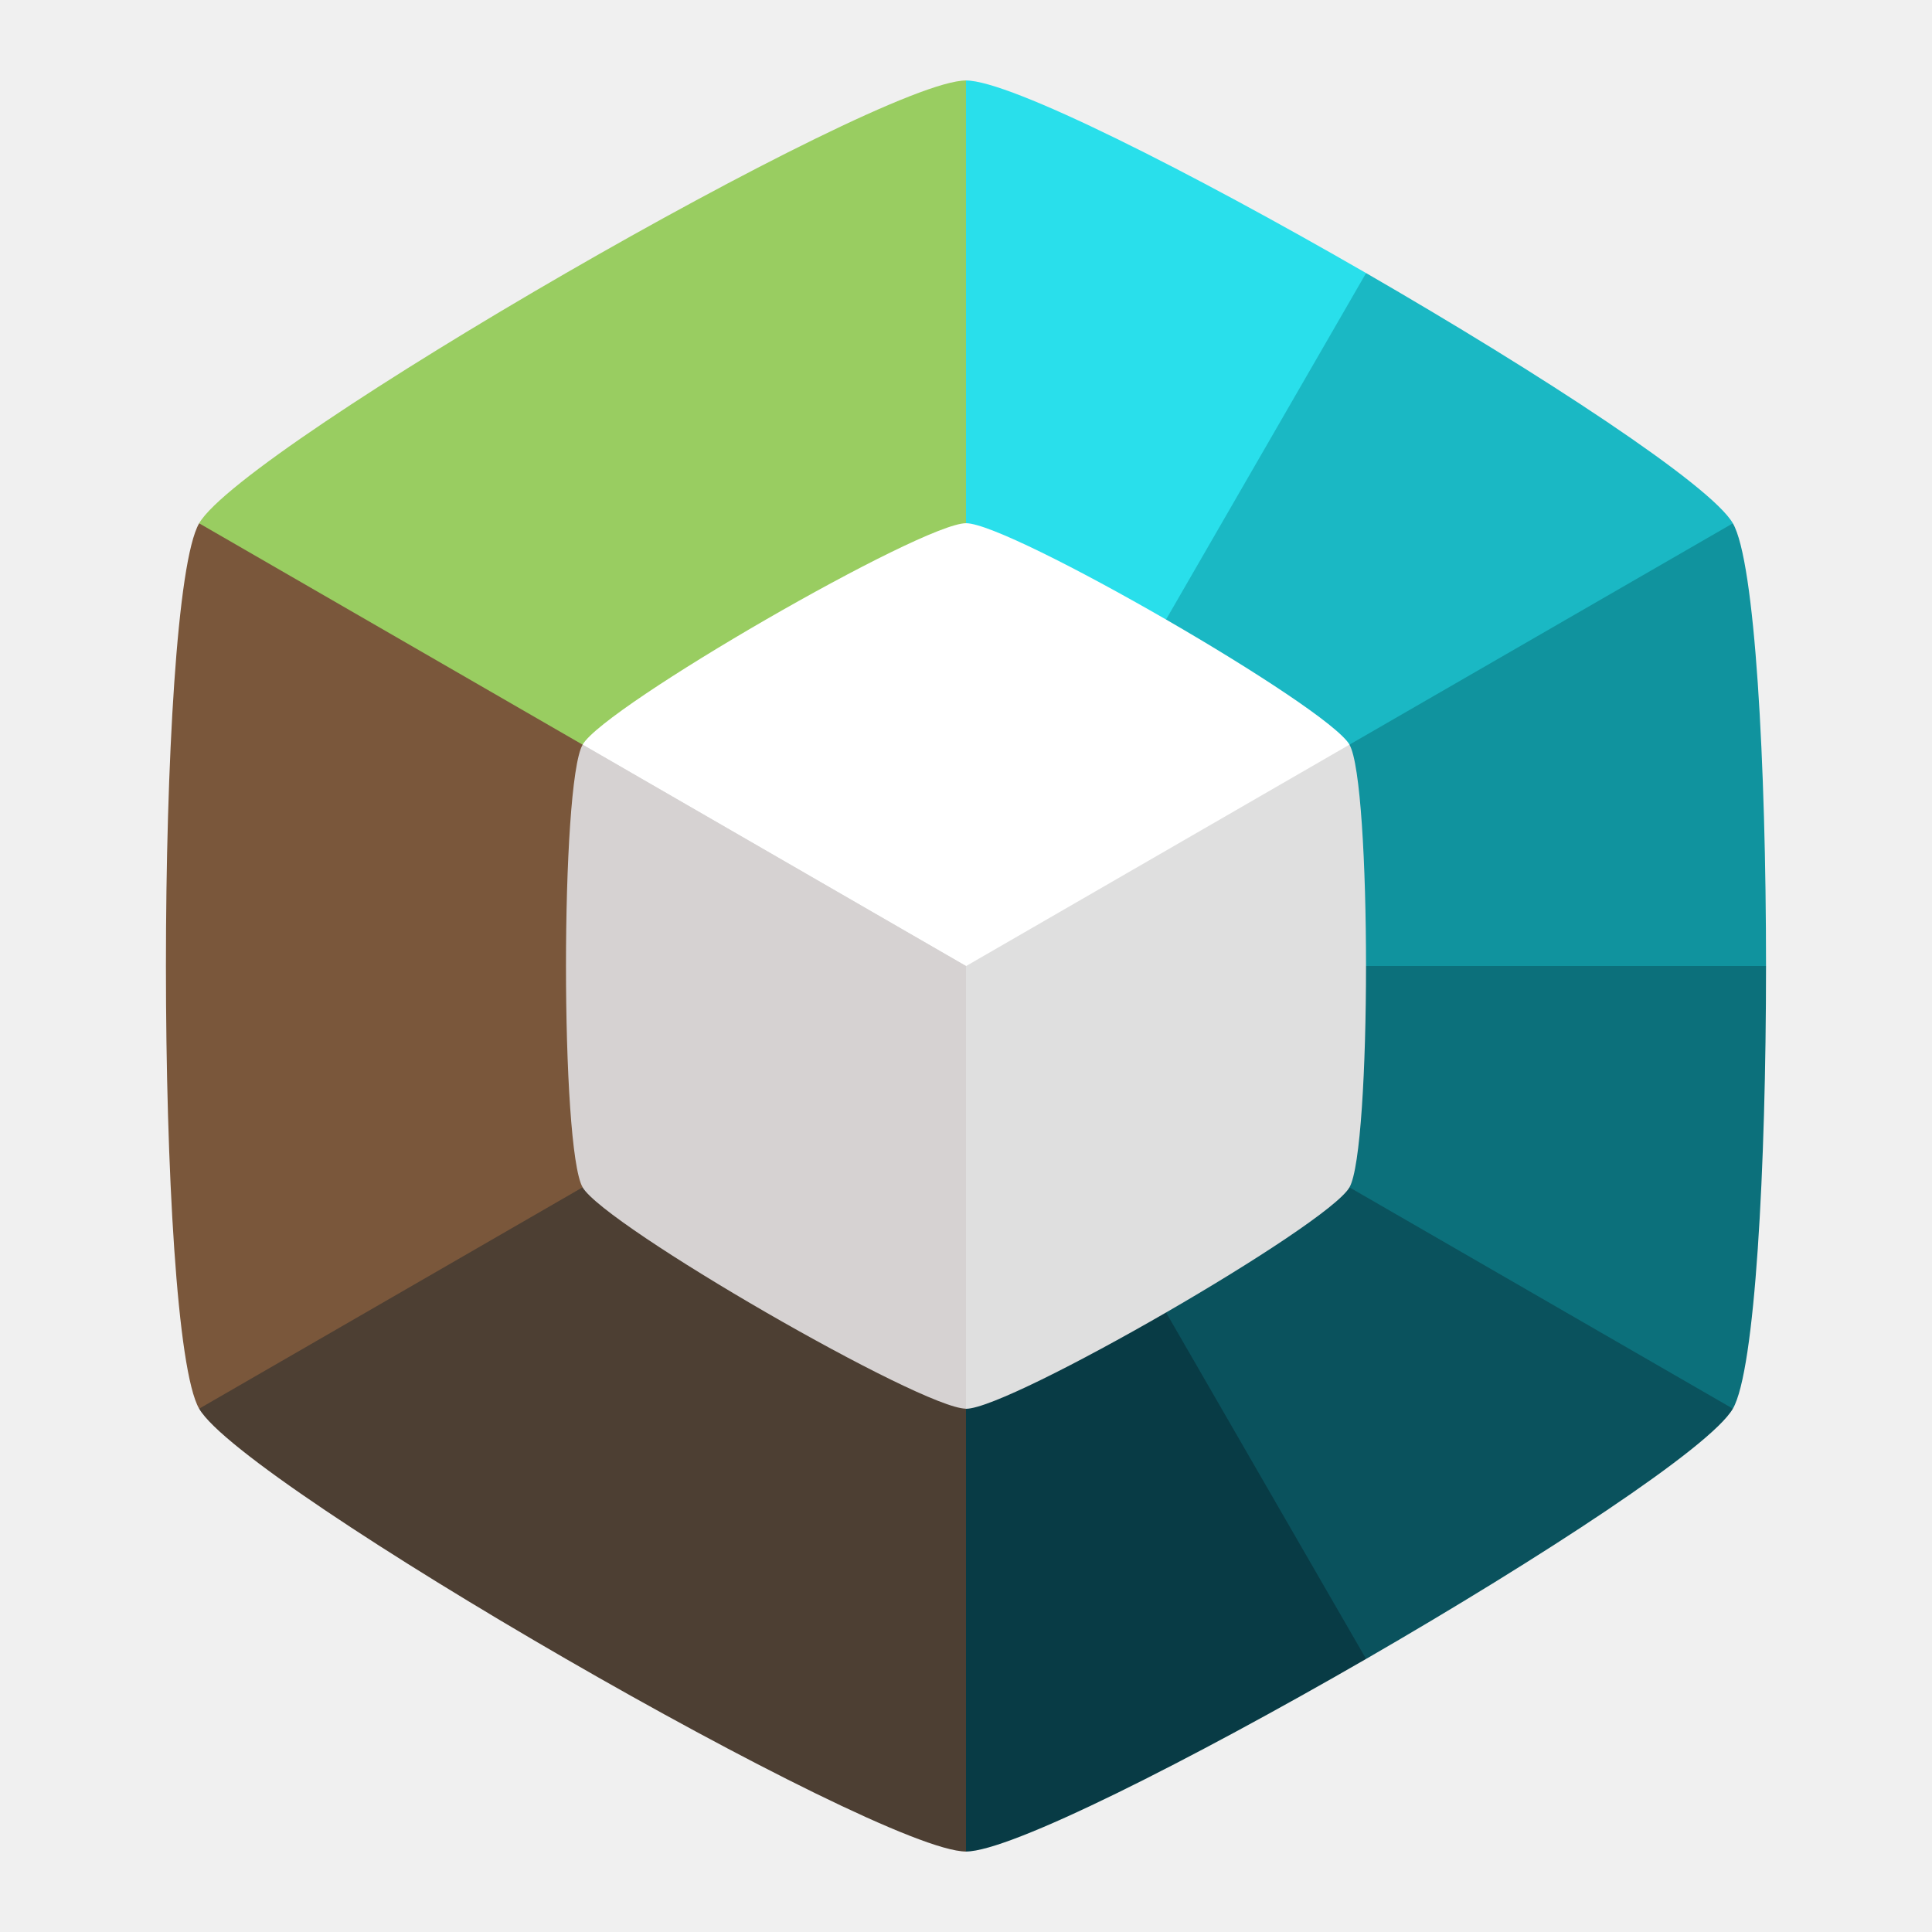
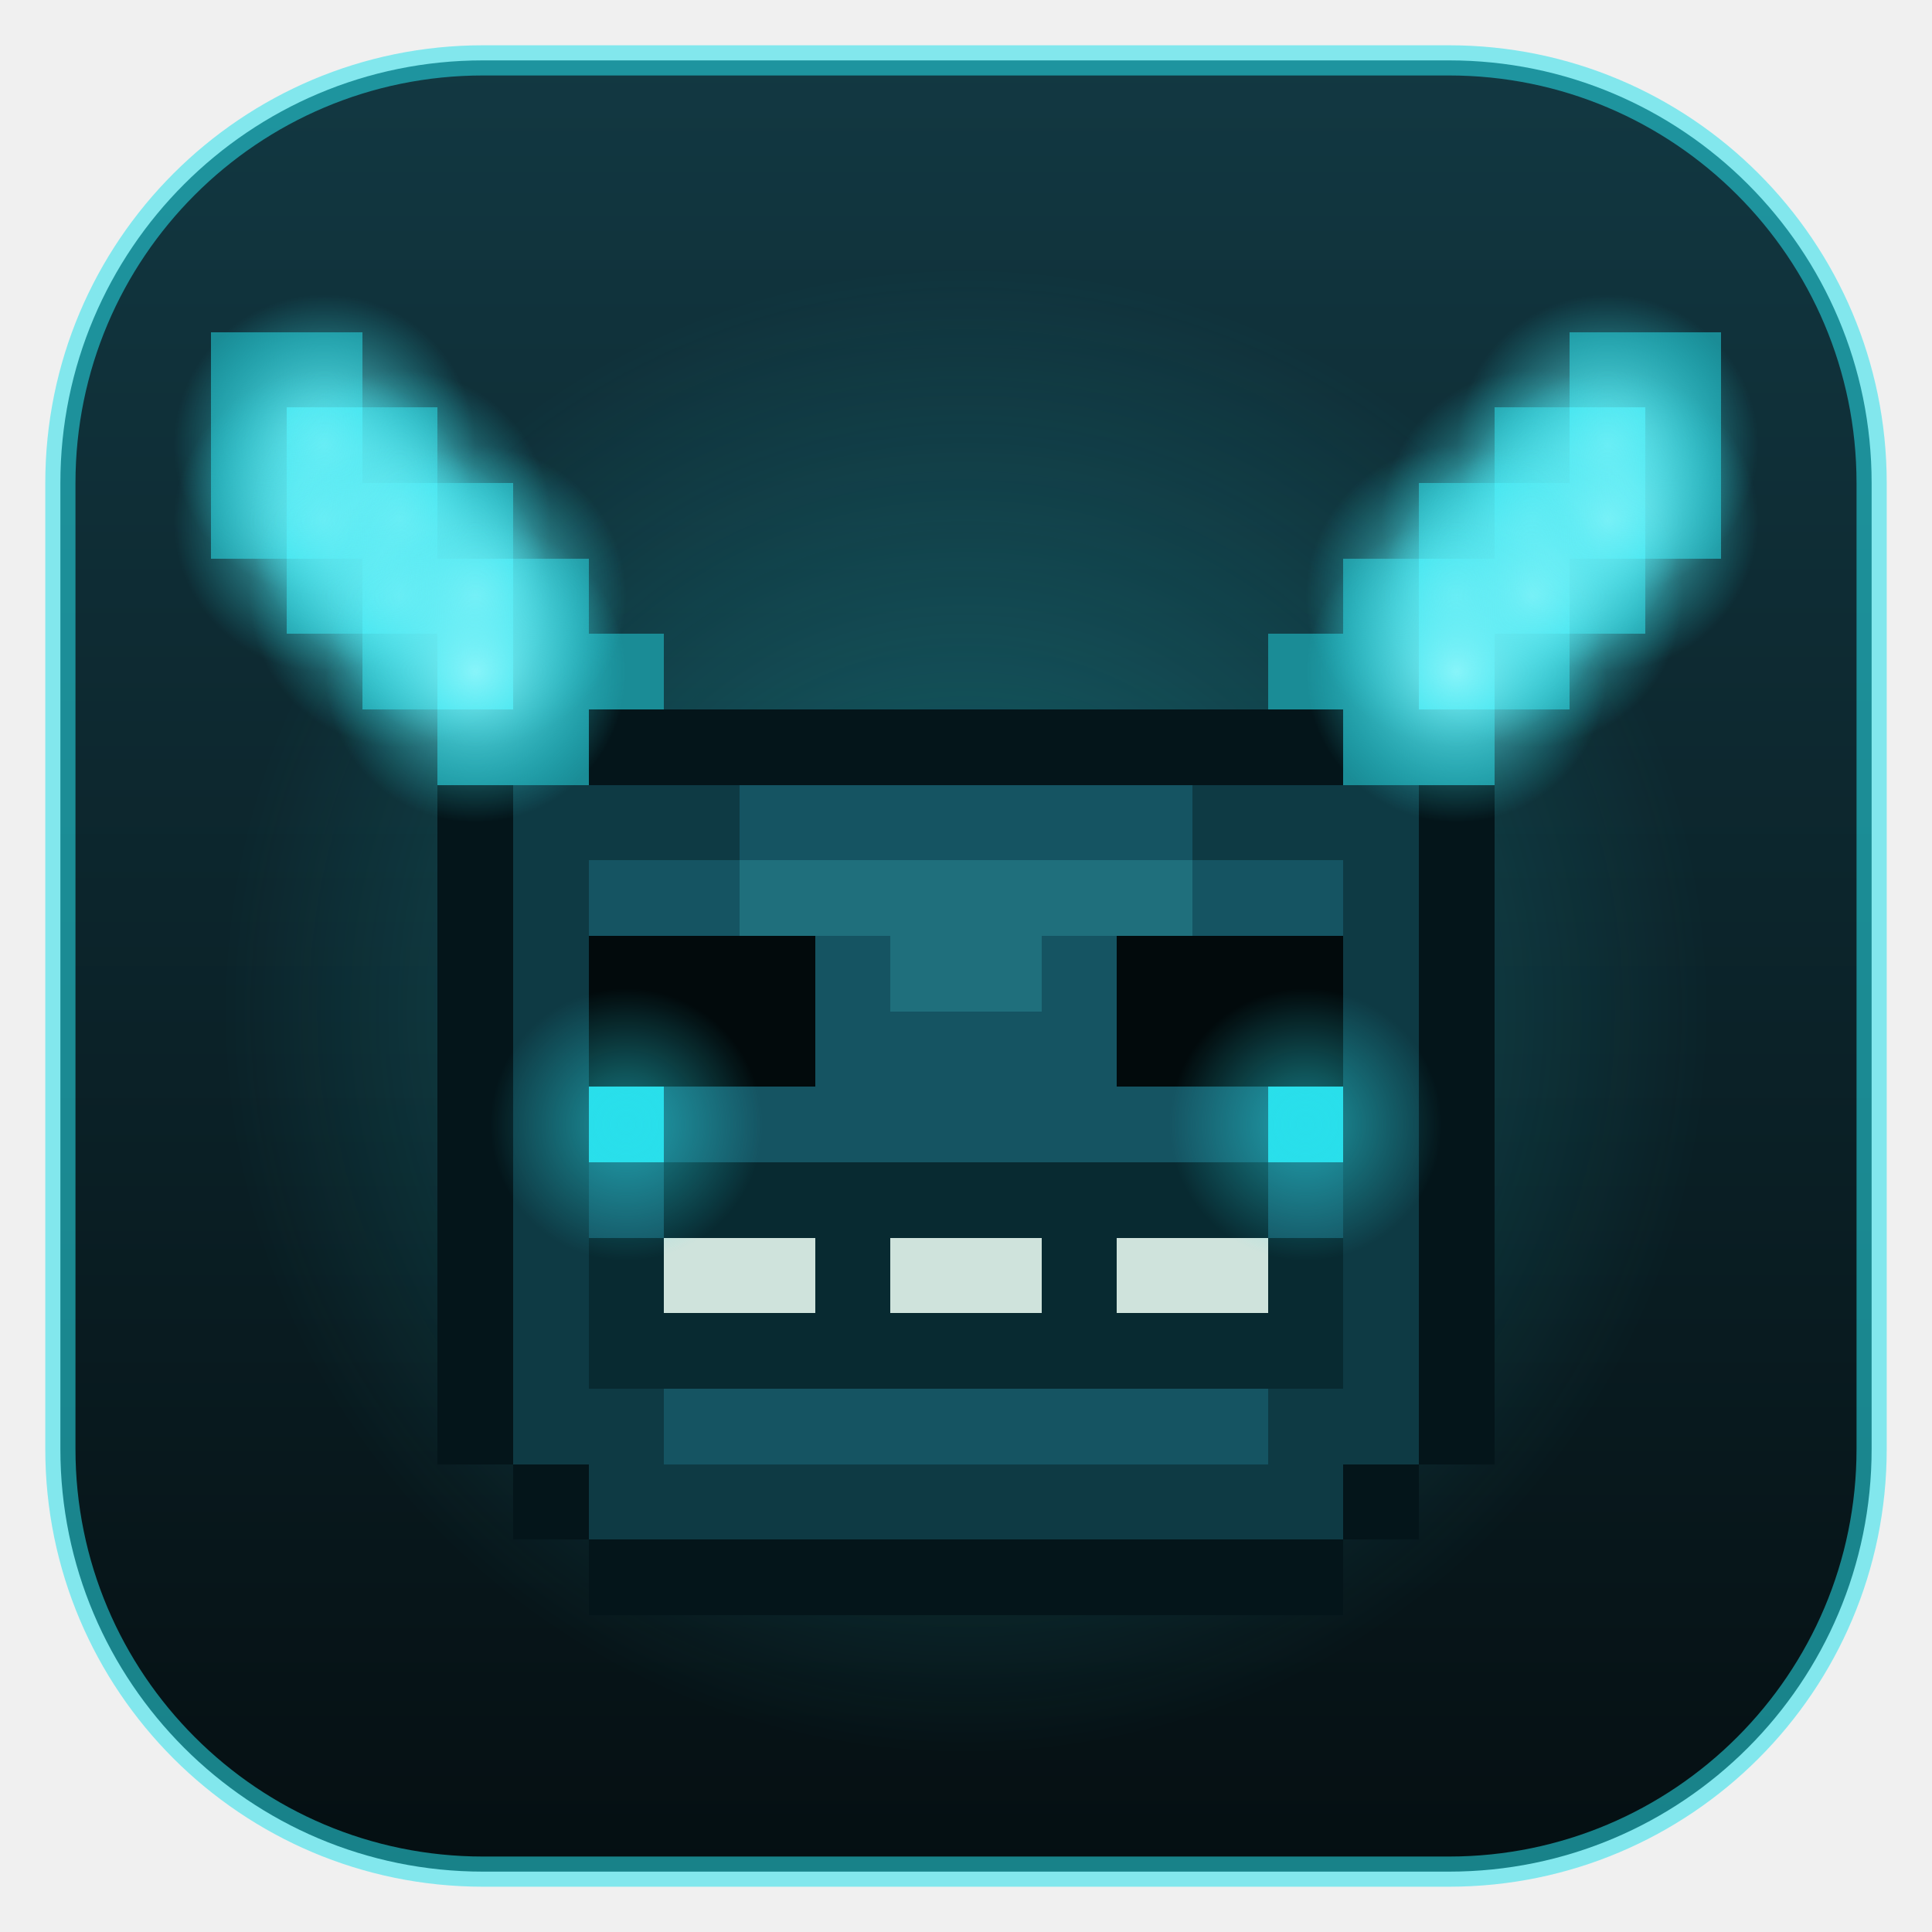
- <svg xmlns="http://www.w3.org/2000/svg" width="48" height="48" viewBox="0 0 12.7 12.7" version="1.1" id="svg3606">
-   <defs id="defs3603" />
-   <g id="layer1">
-     <g id="g531" transform="matrix(0.1353646,0,0,0.1353646,15.30158,0.5291666)" />
-     <g id="g397">
-       <path style="fill:#99cd61;fill-opacity:1;stroke-width:0.265" d="M 6.35,6.35 Z" id="path7899" />
-       <path id="path3228" style="fill:#29dfeb;fill-opacity:1;stroke-width:0.265" d="M 6.35 0.529 L 3.829 4.895 L 6.35 6.35 L 8.87 4.895 L 8.98 1.795 C 7.829 1.131 6.641 0.529 6.35 0.529 z " />
-       <path id="path2659" style="fill:#1ab8c4;fill-opacity:1;stroke-width:0.265" d="M 8.98 1.795 L 6.35 6.35 L 8.87 7.805 L 11.391 3.44 C 11.246 3.188 10.131 2.46 8.98 1.795 z " />
-       <path id="path2708" style="fill:#10939e;fill-opacity:1;stroke-width:0.265" d="M 11.391 3.44 L 6.35 6.35 L 8.87 7.805 L 11.609 6.35 C 11.609 5.021 11.537 3.692 11.391 3.44 z " />
-       <path id="path1737" style="fill:#0c707b;fill-opacity:1;stroke-width:0.265" d="M 6.35 6.35 L 6.35 9.26 L 11.391 9.26 C 11.537 9.008 11.609 7.679 11.609 6.35 L 6.35 6.35 z " />
-       <path id="path2937" style="fill:#0a525d;fill-opacity:1;stroke-width:0.265" d="M 6.35 6.35 L 6.35 9.26 L 8.98 10.905 C 10.131 10.24 11.246 9.512 11.391 9.26 L 6.35 6.35 z " />
-       <path id="path3117" style="fill:#083b45;fill-opacity:1;stroke-width:0.265" d="M 6.35 6.35 L 3.829 7.805 L 6.35 12.171 C 6.641 12.171 7.829 11.569 8.98 10.905 L 6.35 6.35 z " />
-       <path id="path2010" style="fill:#4d3f33;fill-opacity:1;stroke-width:0.265" d="M 3.829 4.895 L 1.309 9.26 C 1.6 9.765 5.768 12.171 6.35 12.171 L 6.35 6.35 L 3.829 4.895 z " />
-       <path id="path1744" style="fill:#7a573b;fill-opacity:1;stroke-width:0.265" d="M 1.309 3.44 C 1.018 3.944 1.018 8.756 1.309 9.26 L 6.35 6.35 L 6.35 3.44 L 1.309 3.44 z " />
-       <path id="path1739" style="fill:#99cd61;fill-opacity:1;stroke-width:0.265" d="M 6.35 0.529 C 5.768 0.529 1.6 2.935 1.309 3.44 L 6.35 6.35 L 6.35 0.529 z " />
-       <g id="g379">
-         <g id="g1657" transform="matrix(0.8799999,0,0,0.8799999,-10.90649,-1.242093)">
-           <g id="g7651" transform="translate(13.25996,2.277589)">
-             <path id="path6659" style="fill:#ffffff;stroke-width:0.265" d="m 6.35,2.939 c -0.341,0 -2.783,1.41 -2.953,1.705 L 6.35,9.76 9.304,4.645 C 9.133,4.349 6.691,2.939 6.35,2.939 Z" transform="matrix(0.9697482,0,0,0.9697482,0.1920988,0.1920979)" />
-           </g>
-           <path id="path461" style="fill:#dfdfdf;fill-opacity:1;stroke-width:0.265" d="m 16.746,6.974 2.864,4.961 c 0.331,0 2.699,-1.367 2.864,-1.654 0.165,-0.286 0.165,-3.021 0,-3.307 l -2.864,1.654 z" />
-         </g>
-         <path id="path5065" style="fill:#d6d2d2;fill-opacity:1;stroke-width:0.265" d="m 3.83,4.895 c -0.146,0.252 -0.146,2.658 0,2.91 0.146,0.252 2.229,1.455 2.52,1.455 V 6.35 Z" />
-       </g>
-     </g>
+ <svg xmlns="http://www.w3.org/2000/svg" width="256" height="256" version="1.1" viewBox="0 0 256 256">
+   <defs>
+     <linearGradient id="bg" x1="0" y1="0" x2="0" y2="1">
+       <stop offset="0" stop-color="#123842" />
+       <stop offset="1" stop-color="#050f12" />
+     </linearGradient>
+     <radialGradient id="halo" cx="0.5" cy="0.5" r="0.5">
+       <stop offset="0" stop-color="#29dfeb" stop-opacity="0.35" />
+       <stop offset="1" stop-color="#29dfeb" stop-opacity="0" />
+     </radialGradient>
+     <radialGradient id="earGlow" cx="0.5" cy="0.5" r="0.5">
+       <stop offset="0" stop-color="#8ff6fb" stop-opacity="0.9" />
+       <stop offset="1" stop-color="#29dfeb" stop-opacity="0" />
+     </radialGradient>
+     <radialGradient id="soulGlow" cx="0.5" cy="0.5" r="0.5">
+       <stop offset="0" stop-color="#29dfeb" stop-opacity="0.55" />
+       <stop offset="1" stop-color="#29dfeb" stop-opacity="0" />
+     </radialGradient>
+   </defs>
+   <rect x="8" y="8" width="240" height="240" rx="56" fill="url(#bg)" stroke="#29dfeb" stroke-opacity="0.55" stroke-width="4" />
+   <g shape-rendering="crispEdges">
+     <circle cx="128" cy="134" r="100" fill="url(#halo)" />
+     <rect x="28" y="44" width="20" height="10" fill="#1a8c96" />
+     <rect x="208" y="44" width="20" height="10" fill="#1a8c96" />
+     <rect x="28" y="54" width="10" height="10" fill="#1a8c96" />
+     <rect x="38" y="54" width="10" height="10" fill="#29dfeb" />
+     <rect x="48" y="54" width="10" height="10" fill="#1a8c96" />
+     <rect x="198" y="54" width="10" height="10" fill="#1a8c96" />
+     <rect x="208" y="54" width="10" height="10" fill="#29dfeb" />
+     <rect x="218" y="54" width="10" height="10" fill="#1a8c96" />
+     <rect x="28" y="64" width="10" height="10" fill="#1a8c96" />
+     <rect x="38" y="64" width="20" height="10" fill="#29dfeb" />
+     <rect x="58" y="64" width="10" height="10" fill="#1a8c96" />
+     <rect x="188" y="64" width="10" height="10" fill="#1a8c96" />
+     <rect x="198" y="64" width="20" height="10" fill="#29dfeb" />
+     <rect x="218" y="64" width="10" height="10" fill="#1a8c96" />
+     <rect x="38" y="74" width="10" height="10" fill="#1a8c96" />
+     <rect x="48" y="74" width="20" height="10" fill="#29dfeb" />
+     <rect x="68" y="74" width="10" height="10" fill="#1a8c96" />
+     <rect x="178" y="74" width="10" height="10" fill="#1a8c96" />
+     <rect x="188" y="74" width="20" height="10" fill="#29dfeb" />
+     <rect x="208" y="74" width="10" height="10" fill="#1a8c96" />
+     <rect x="48" y="84" width="10" height="10" fill="#1a8c96" />
+     <rect x="58" y="84" width="10" height="10" fill="#29dfeb" />
+     <rect x="68" y="84" width="20" height="10" fill="#1a8c96" />
+     <rect x="168" y="84" width="20" height="10" fill="#1a8c96" />
+     <rect x="188" y="84" width="10" height="10" fill="#29dfeb" />
+     <rect x="198" y="84" width="10" height="10" fill="#1a8c96" />
+     <rect x="58" y="94" width="20" height="10" fill="#1a8c96" />
+     <rect x="78" y="94" width="100" height="10" fill="#04151a" />
+     <rect x="178" y="94" width="20" height="10" fill="#1a8c96" />
+     <rect x="58" y="104" width="10" height="10" fill="#04151a" />
+     <rect x="68" y="104" width="30" height="10" fill="#0e3a44" />
+     <rect x="98" y="104" width="60" height="10" fill="#155462" />
+     <rect x="158" y="104" width="30" height="10" fill="#0e3a44" />
+     <rect x="188" y="104" width="10" height="10" fill="#04151a" />
+     <rect x="58" y="114" width="10" height="10" fill="#04151a" />
+     <rect x="68" y="114" width="10" height="10" fill="#0e3a44" />
+     <rect x="78" y="114" width="20" height="10" fill="#155462" />
+     <rect x="98" y="114" width="60" height="10" fill="#1f6f7c" />
+     <rect x="158" y="114" width="20" height="10" fill="#155462" />
+     <rect x="178" y="114" width="10" height="10" fill="#0e3a44" />
+     <rect x="188" y="114" width="10" height="10" fill="#04151a" />
+     <rect x="58" y="124" width="10" height="10" fill="#04151a" />
+     <rect x="68" y="124" width="10" height="10" fill="#0e3a44" />
+     <rect x="78" y="124" width="30" height="10" fill="#020a0c" />
+     <rect x="108" y="124" width="10" height="10" fill="#155462" />
+     <rect x="118" y="124" width="20" height="10" fill="#1f6f7c" />
+     <rect x="138" y="124" width="10" height="10" fill="#155462" />
+     <rect x="148" y="124" width="30" height="10" fill="#020a0c" />
+     <rect x="178" y="124" width="10" height="10" fill="#0e3a44" />
+     <rect x="188" y="124" width="10" height="10" fill="#04151a" />
+     <rect x="58" y="134" width="10" height="10" fill="#04151a" />
+     <rect x="68" y="134" width="10" height="10" fill="#0e3a44" />
+     <rect x="78" y="134" width="30" height="10" fill="#020a0c" />
+     <rect x="108" y="134" width="40" height="10" fill="#155462" />
+     <rect x="148" y="134" width="30" height="10" fill="#020a0c" />
+     <rect x="178" y="134" width="10" height="10" fill="#0e3a44" />
+     <rect x="188" y="134" width="10" height="10" fill="#04151a" />
+     <rect x="58" y="144" width="10" height="10" fill="#04151a" />
+     <rect x="68" y="144" width="10" height="10" fill="#0e3a44" />
+     <rect x="78" y="144" width="10" height="10" fill="#29dfeb" />
+     <rect x="88" y="144" width="80" height="10" fill="#155462" />
+     <rect x="168" y="144" width="10" height="10" fill="#29dfeb" />
+     <rect x="178" y="144" width="10" height="10" fill="#0e3a44" />
+     <rect x="188" y="144" width="10" height="10" fill="#04151a" />
+     <rect x="58" y="154" width="10" height="10" fill="#04151a" />
+     <rect x="68" y="154" width="10" height="10" fill="#0e3a44" />
+     <rect x="78" y="154" width="10" height="10" fill="#155462" />
+     <rect x="88" y="154" width="80" height="10" fill="#082a31" />
+     <rect x="168" y="154" width="10" height="10" fill="#155462" />
+     <rect x="178" y="154" width="10" height="10" fill="#0e3a44" />
+     <rect x="188" y="154" width="10" height="10" fill="#04151a" />
+     <rect x="58" y="164" width="10" height="10" fill="#04151a" />
+     <rect x="68" y="164" width="10" height="10" fill="#0e3a44" />
+     <rect x="78" y="164" width="10" height="10" fill="#082a31" />
+     <rect x="88" y="164" width="20" height="10" fill="#cfe3dc" />
+     <rect x="108" y="164" width="10" height="10" fill="#082a31" />
+     <rect x="118" y="164" width="20" height="10" fill="#cfe3dc" />
+     <rect x="138" y="164" width="10" height="10" fill="#082a31" />
+     <rect x="148" y="164" width="20" height="10" fill="#cfe3dc" />
+     <rect x="168" y="164" width="10" height="10" fill="#082a31" />
+     <rect x="178" y="164" width="10" height="10" fill="#0e3a44" />
+     <rect x="188" y="164" width="10" height="10" fill="#04151a" />
+     <rect x="58" y="174" width="10" height="10" fill="#04151a" />
+     <rect x="68" y="174" width="10" height="10" fill="#0e3a44" />
+     <rect x="78" y="174" width="100" height="10" fill="#082a31" />
+     <rect x="178" y="174" width="10" height="10" fill="#0e3a44" />
+     <rect x="188" y="174" width="10" height="10" fill="#04151a" />
+     <rect x="58" y="184" width="10" height="10" fill="#04151a" />
+     <rect x="68" y="184" width="20" height="10" fill="#0e3a44" />
+     <rect x="88" y="184" width="80" height="10" fill="#155462" />
+     <rect x="168" y="184" width="20" height="10" fill="#0e3a44" />
+     <rect x="188" y="184" width="10" height="10" fill="#04151a" />
+     <rect x="68" y="194" width="10" height="10" fill="#04151a" />
+     <rect x="78" y="194" width="100" height="10" fill="#0e3a44" />
+     <rect x="178" y="194" width="10" height="10" fill="#04151a" />
+     <rect x="78" y="204" width="100" height="10" fill="#04151a" />
+     <circle cx="43" cy="59" r="20" fill="url(#earGlow)" />
+     <circle cx="213" cy="59" r="20" fill="url(#earGlow)" />
+     <circle cx="43" cy="69" r="20" fill="url(#earGlow)" />
+     <circle cx="53" cy="69" r="20" fill="url(#earGlow)" />
+     <circle cx="203" cy="69" r="20" fill="url(#earGlow)" />
+     <circle cx="213" cy="69" r="20" fill="url(#earGlow)" />
+     <circle cx="53" cy="79" r="20" fill="url(#earGlow)" />
+     <circle cx="63" cy="79" r="20" fill="url(#earGlow)" />
+     <circle cx="193" cy="79" r="20" fill="url(#earGlow)" />
+     <circle cx="203" cy="79" r="20" fill="url(#earGlow)" />
+     <circle cx="63" cy="89" r="20" fill="url(#earGlow)" />
+     <circle cx="193" cy="89" r="20" fill="url(#earGlow)" />
+     <circle cx="83" cy="149" r="18" fill="url(#soulGlow)" />
+     <circle cx="173" cy="149" r="18" fill="url(#soulGlow)" />
  </g>
</svg>
